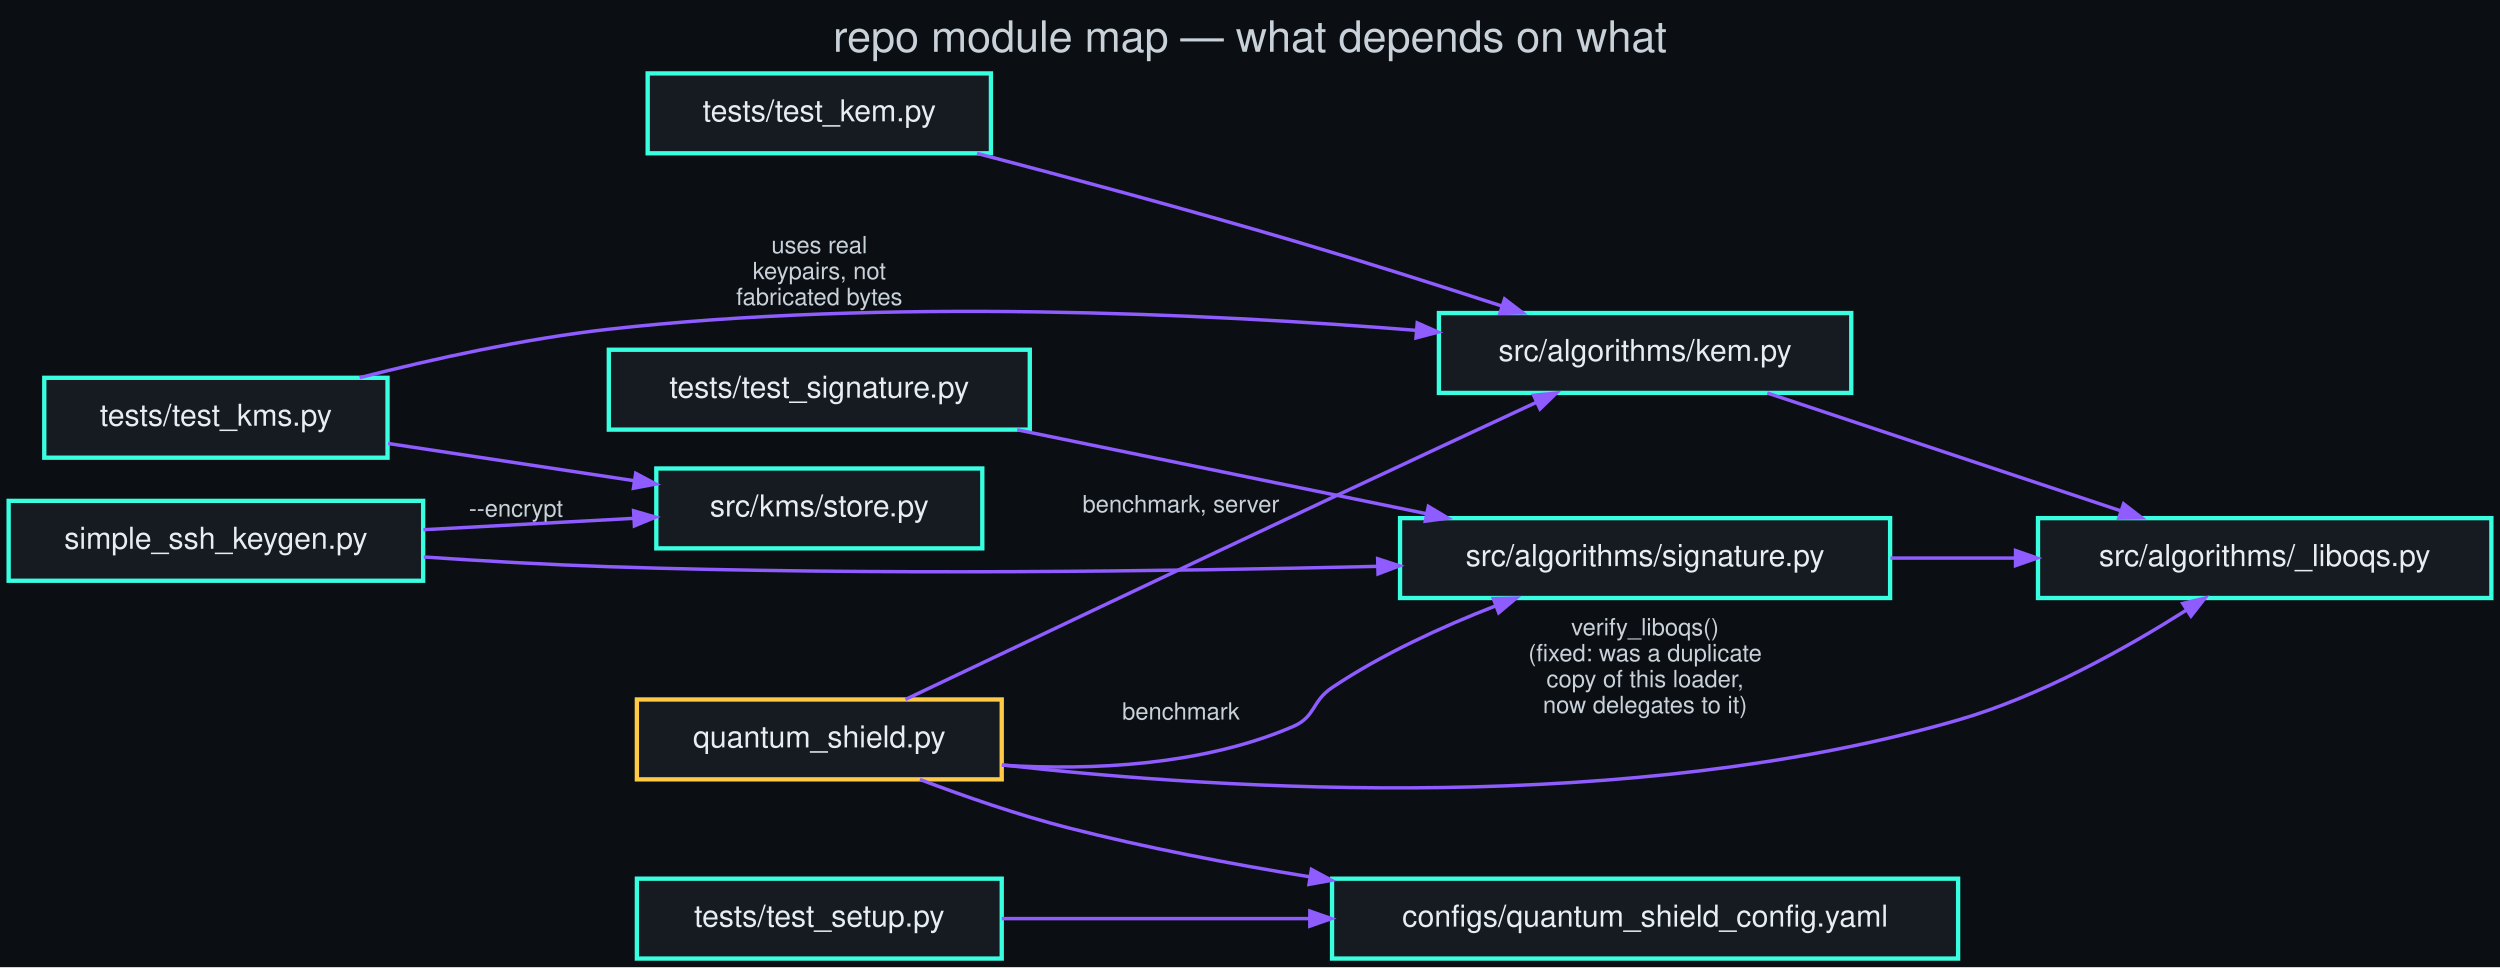
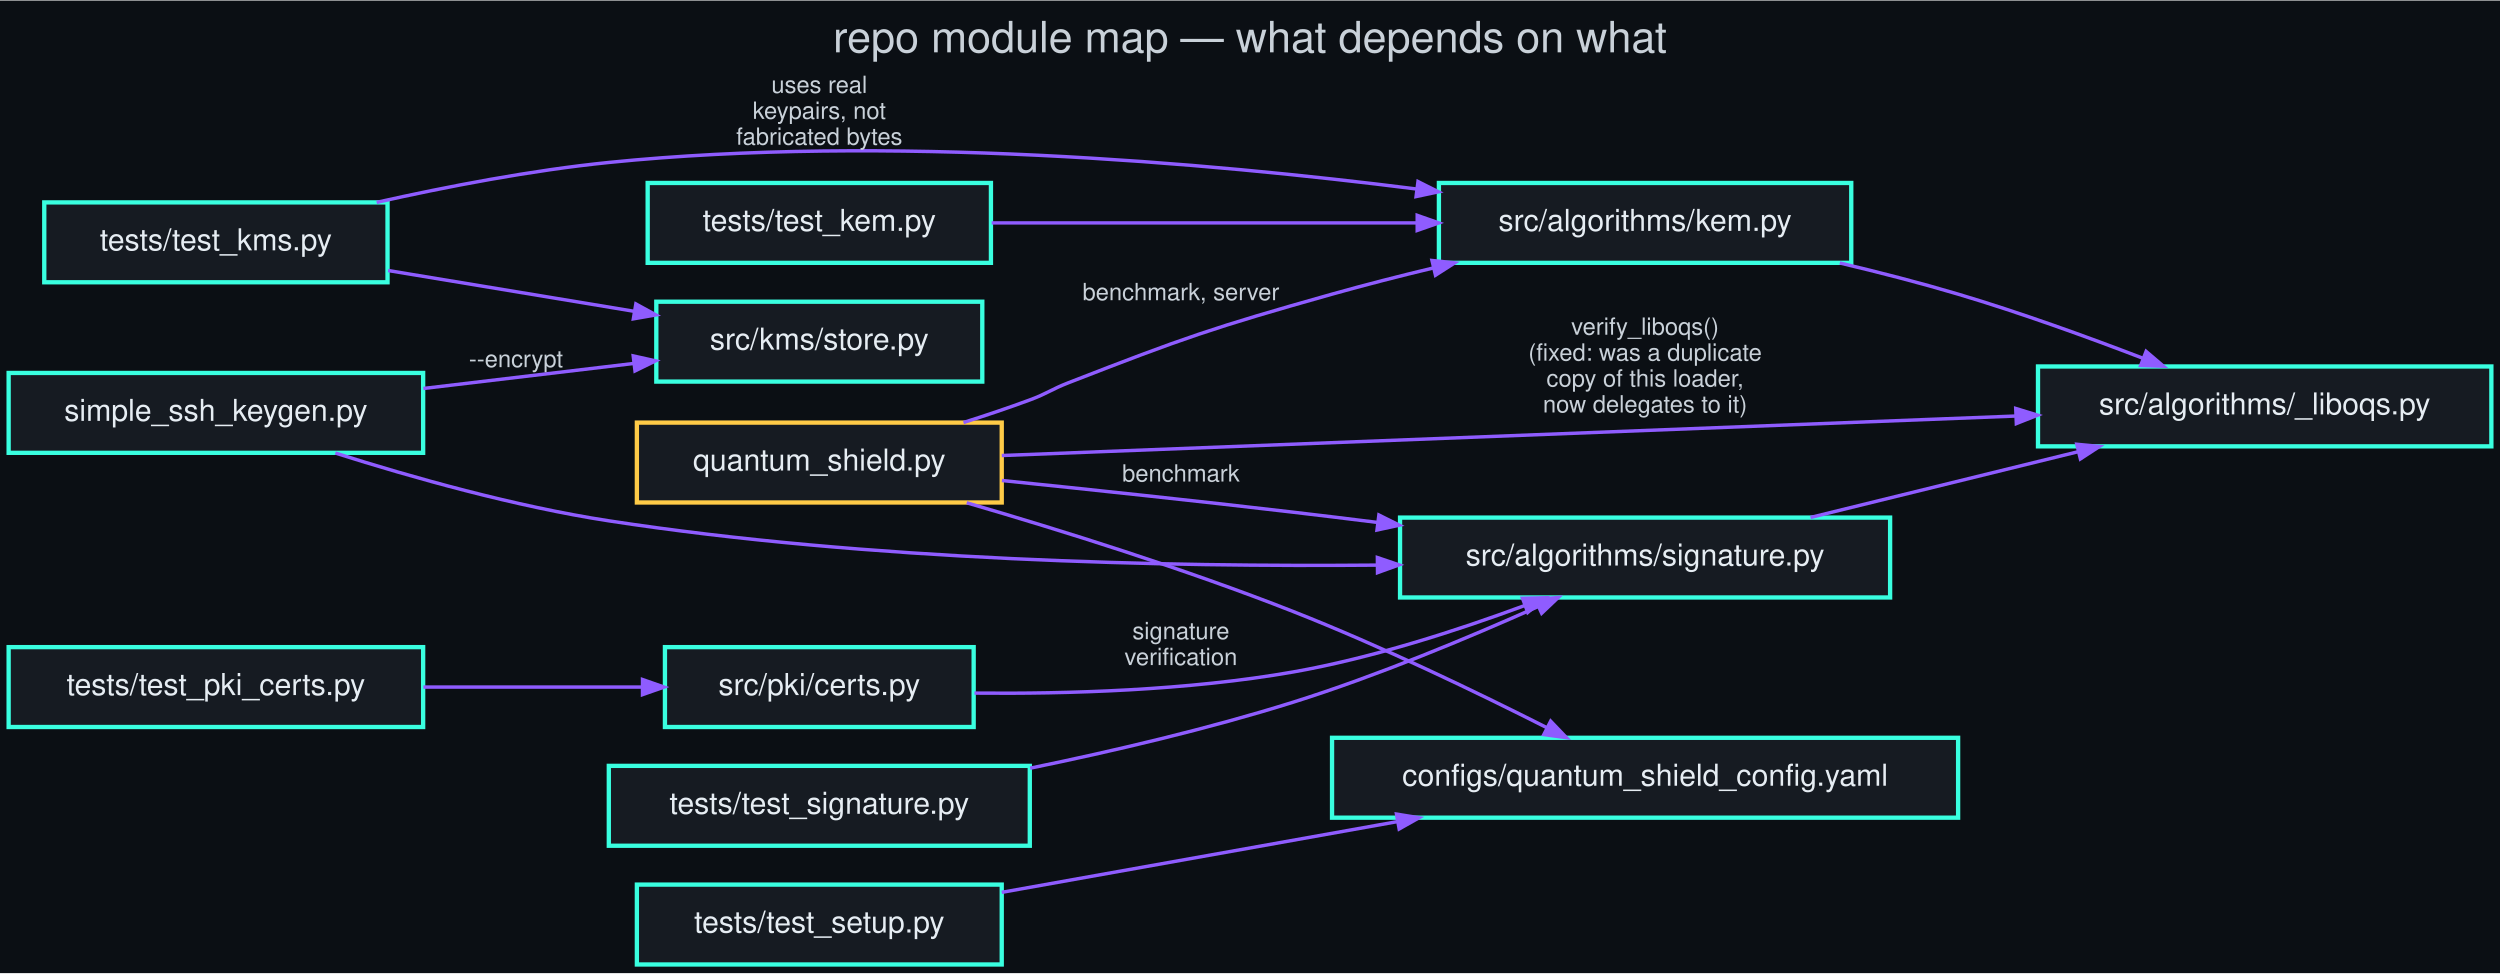
- <svg xmlns="http://www.w3.org/2000/svg" width="1158pt" height="448pt" viewBox="0.00 0.00 1158.00 448.00">
-   <g id="graph0" class="graph" transform="scale(1 1) rotate(0) translate(4 444)">
-     <polygon fill="#0b0f14" stroke="transparent" points="-4,4 -4,-444 1154,-444 1154,4 -4,4" />
-     <text text-anchor="middle" x="575" y="-420" font-family="Helvetica,sans-Serif" font-size="20.00" fill="#c9d1d9">repo module map — what depends on what</text>
+ <svg xmlns="http://www.w3.org/2000/svg" width="1158pt" height="451pt" viewBox="0.00 0.00 1158.00 450.50">
+   <g id="graph0" class="graph" transform="scale(1 1) rotate(0) translate(4 446.5)">
+     <polygon fill="#0b0f14" stroke="transparent" points="-4,4 -4,-446.5 1154,-446.5 1154,4 -4,4" />
+     <text text-anchor="middle" x="575" y="-422.5" font-family="Helvetica,sans-Serif" font-size="20.00" fill="#c9d1d9">repo module map — what depends on what</text>
    <g id="node1" class="node">
-       <polygon fill="#161b22" stroke="#39ffe0" stroke-width="2" points="455,-410 296,-410 296,-373 455,-373 455,-410" />
-       <text text-anchor="middle" x="375.5" y="-387.8" font-family="Helvetica,sans-Serif" font-size="14.00" fill="#e6edf3">tests/test_kem.py</text>
+       <polygon fill="#161b22" stroke="#39ffe0" stroke-width="2" points="455,-362 296,-362 296,-325 455,-325 455,-362" />
+       <text text-anchor="middle" x="375.5" y="-339.8" font-family="Helvetica,sans-Serif" font-size="14.00" fill="#e6edf3">tests/test_kem.py</text>
    </g>
-     <g id="node5" class="node">
-       <polygon fill="#161b22" stroke="#39ffe0" stroke-width="2" points="853.5,-299 662.5,-299 662.5,-262 853.5,-262 853.5,-299" />
-       <text text-anchor="middle" x="758" y="-276.8" font-family="Helvetica,sans-Serif" font-size="14.00" fill="#e6edf3">src/algorithms/kem.py</text>
+     <g id="node6" class="node">
+       <polygon fill="#161b22" stroke="#39ffe0" stroke-width="2" points="853.5,-362 662.5,-362 662.5,-325 853.5,-325 853.5,-362" />
+       <text text-anchor="middle" x="758" y="-339.8" font-family="Helvetica,sans-Serif" font-size="14.00" fill="#e6edf3">src/algorithms/kem.py</text>
    </g>
    <g id="edge1" class="edge">
-       <path fill="none" stroke="#8f5cff" stroke-width="1.6" d="M448.58,-372.95C491.29,-361.73 546.39,-346.86 595,-332.5 626.94,-323.07 662.17,-311.86 691.6,-302.26" />
-       <polygon fill="#8f5cff" stroke="#8f5cff" stroke-width="1.6" points="692.93,-305.51 701.34,-299.08 690.75,-298.86 692.93,-305.51" />
+       <path fill="none" stroke="#8f5cff" stroke-width="1.6" d="M455.34,-343.5C512.35,-343.5 589.98,-343.5 652.21,-343.5" />
+       <polygon fill="#8f5cff" stroke="#8f5cff" stroke-width="1.6" points="652.45,-347 662.45,-343.5 652.45,-340 652.45,-347" />
    </g>
    <g id="node2" class="node">
-       <polygon fill="#161b22" stroke="#39ffe0" stroke-width="2" points="473,-282 278,-282 278,-245 473,-245 473,-282" />
-       <text text-anchor="middle" x="375.5" y="-259.8" font-family="Helvetica,sans-Serif" font-size="14.00" fill="#e6edf3">tests/test_signature.py</text>
+       <polygon fill="#161b22" stroke="#39ffe0" stroke-width="2" points="473,-92 278,-92 278,-55 473,-55 473,-92" />
+       <text text-anchor="middle" x="375.5" y="-69.8" font-family="Helvetica,sans-Serif" font-size="14.00" fill="#e6edf3">tests/test_signature.py</text>
    </g>
-     <g id="node6" class="node">
-       <polygon fill="#161b22" stroke="#39ffe0" stroke-width="2" points="871.5,-204 644.5,-204 644.5,-167 871.5,-167 871.5,-204" />
-       <text text-anchor="middle" x="758" y="-181.8" font-family="Helvetica,sans-Serif" font-size="14.00" fill="#e6edf3">src/algorithms/signature.py</text>
+     <g id="node7" class="node">
+       <polygon fill="#161b22" stroke="#39ffe0" stroke-width="2" points="871.5,-207 644.5,-207 644.5,-170 871.5,-170 871.5,-207" />
+       <text text-anchor="middle" x="758" y="-184.8" font-family="Helvetica,sans-Serif" font-size="14.00" fill="#e6edf3">src/algorithms/signature.py</text>
    </g>
    <g id="edge2" class="edge">
-       <path fill="none" stroke="#8f5cff" stroke-width="1.6" d="M467.16,-244.92C524.19,-233.22 597.87,-218.12 656.66,-206.07" />
-       <polygon fill="#8f5cff" stroke="#8f5cff" stroke-width="1.6" points="657.62,-209.45 666.71,-204.01 656.21,-202.59 657.62,-209.45" />
+       <path fill="none" stroke="#8f5cff" stroke-width="1.6" d="M473.18,-90.93C511.51,-98.82 555.72,-109.17 595,-121.5 633.95,-133.73 676.55,-151.53 708.29,-165.72" />
+       <polygon fill="#8f5cff" stroke="#8f5cff" stroke-width="1.6" points="707.22,-169.07 717.78,-169.99 710.1,-162.69 707.22,-169.07" />
    </g>
    <g id="node3" class="node">
      <polygon fill="#161b22" stroke="#39ffe0" stroke-width="2" points="460,-37 291,-37 291,0 460,0 460,-37" />
      <text text-anchor="middle" x="375.5" y="-14.8" font-family="Helvetica,sans-Serif" font-size="14.00" fill="#e6edf3">tests/test_setup.py</text>
    </g>
-     <g id="node10" class="node">
-       <polygon fill="#161b22" stroke="#39ffe0" stroke-width="2" points="903,-37 613,-37 613,0 903,0 903,-37" />
-       <text text-anchor="middle" x="758" y="-14.8" font-family="Helvetica,sans-Serif" font-size="14.00" fill="#e6edf3">configs/quantum_shield_config.yaml</text>
+     <g id="node12" class="node">
+       <polygon fill="#161b22" stroke="#39ffe0" stroke-width="2" points="903,-105 613,-105 613,-68 903,-68 903,-105" />
+       <text text-anchor="middle" x="758" y="-82.8" font-family="Helvetica,sans-Serif" font-size="14.00" fill="#e6edf3">configs/quantum_shield_config.yaml</text>
    </g>
    <g id="edge3" class="edge">
-       <path fill="none" stroke="#8f5cff" stroke-width="1.6" d="M460,-18.5C501.86,-18.5 553.9,-18.5 602.68,-18.5" />
-       <polygon fill="#8f5cff" stroke="#8f5cff" stroke-width="1.6" points="602.71,-22 612.71,-18.5 602.71,-15 602.71,-22" />
+       <path fill="none" stroke="#8f5cff" stroke-width="1.6" d="M460,-33.42C513.77,-43.03 584.36,-55.65 643.22,-66.17" />
+       <polygon fill="#8f5cff" stroke="#8f5cff" stroke-width="1.6" points="642.86,-69.66 653.32,-67.97 644.09,-62.77 642.86,-69.66" />
    </g>
    <g id="node4" class="node">
-       <polygon fill="#161b22" stroke="#39ffe0" stroke-width="2" points="175.5,-269 16.5,-269 16.5,-232 175.5,-232 175.5,-269" />
-       <text text-anchor="middle" x="96" y="-246.8" font-family="Helvetica,sans-Serif" font-size="14.00" fill="#e6edf3">tests/test_kms.py</text>
+       <polygon fill="#161b22" stroke="#39ffe0" stroke-width="2" points="175.5,-353 16.5,-353 16.5,-316 175.5,-316 175.5,-353" />
+       <text text-anchor="middle" x="96" y="-330.8" font-family="Helvetica,sans-Serif" font-size="14.00" fill="#e6edf3">tests/test_kms.py</text>
    </g>
    <g id="edge5" class="edge">
-       <path fill="none" stroke="#8f5cff" stroke-width="1.6" d="M162.59,-269.06C196.7,-277.77 239.26,-287.17 278,-291.5 406.14,-305.83 554.73,-298.77 652.02,-290.98" />
-       <polygon fill="#8f5cff" stroke="#8f5cff" stroke-width="1.6" points="652.47,-294.45 662.15,-290.15 651.9,-287.47 652.47,-294.45" />
-       <text text-anchor="middle" x="375.5" y="-326.7" font-family="Helvetica,sans-Serif" font-size="11.00" fill="#c9d1d9">uses real</text>
-       <text text-anchor="middle" x="375.5" y="-314.7" font-family="Helvetica,sans-Serif" font-size="11.00" fill="#c9d1d9">keypairs, not</text>
-       <text text-anchor="middle" x="375.5" y="-302.7" font-family="Helvetica,sans-Serif" font-size="11.00" fill="#c9d1d9">fabricated bytes</text>
+       <path fill="none" stroke="#8f5cff" stroke-width="1.6" d="M170.46,-353.02C203.15,-360.35 242.26,-367.88 278,-371.5 406.47,-384.5 554.99,-371.49 652.17,-359.2" />
+       <polygon fill="#8f5cff" stroke="#8f5cff" stroke-width="1.6" points="652.82,-362.65 662.29,-357.9 651.93,-355.7 652.82,-362.65" />
+       <text text-anchor="middle" x="375.5" y="-403.7" font-family="Helvetica,sans-Serif" font-size="11.00" fill="#c9d1d9">uses real</text>
+       <text text-anchor="middle" x="375.5" y="-391.7" font-family="Helvetica,sans-Serif" font-size="11.00" fill="#c9d1d9">keypairs, not</text>
+       <text text-anchor="middle" x="375.5" y="-379.7" font-family="Helvetica,sans-Serif" font-size="11.00" fill="#c9d1d9">fabricated bytes</text>
    </g>
-     <g id="node7" class="node">
-       <polygon fill="#161b22" stroke="#39ffe0" stroke-width="2" points="451,-227 300,-227 300,-190 451,-190 451,-227" />
-       <text text-anchor="middle" x="375.5" y="-204.8" font-family="Helvetica,sans-Serif" font-size="14.00" fill="#e6edf3">src/kms/store.py</text>
+     <g id="node8" class="node">
+       <polygon fill="#161b22" stroke="#39ffe0" stroke-width="2" points="451,-307 300,-307 300,-270 451,-270 451,-307" />
+       <text text-anchor="middle" x="375.5" y="-284.8" font-family="Helvetica,sans-Serif" font-size="14.00" fill="#e6edf3">src/kms/store.py</text>
    </g>
    <g id="edge4" class="edge">
-       <path fill="none" stroke="#8f5cff" stroke-width="1.6" d="M175.78,-238.58C211.37,-233.19 253.48,-226.82 289.76,-221.33" />
-       <polygon fill="#8f5cff" stroke="#8f5cff" stroke-width="1.6" points="290.46,-224.76 299.82,-219.8 289.41,-217.84 290.46,-224.76" />
+       <path fill="none" stroke="#8f5cff" stroke-width="1.6" d="M175.78,-321.44C211.37,-315.54 253.48,-308.56 289.76,-302.55" />
+       <polygon fill="#8f5cff" stroke="#8f5cff" stroke-width="1.6" points="290.53,-305.97 299.82,-300.88 289.38,-299.06 290.53,-305.97" />
    </g>
-     <g id="node8" class="node">
-       <polygon fill="#161b22" stroke="#39ffe0" stroke-width="2" points="1150,-204 940,-204 940,-167 1150,-167 1150,-204" />
-       <text text-anchor="middle" x="1045" y="-181.8" font-family="Helvetica,sans-Serif" font-size="14.00" fill="#e6edf3">src/algorithms/_liboqs.py</text>
+     <g id="node5" class="node">
+       <polygon fill="#161b22" stroke="#39ffe0" stroke-width="2" points="192,-147 0,-147 0,-110 192,-110 192,-147" />
+       <text text-anchor="middle" x="96" y="-124.8" font-family="Helvetica,sans-Serif" font-size="14.00" fill="#e6edf3">tests/test_pki_certs.py</text>
+     </g>
+     <g id="node9" class="node">
+       <polygon fill="#161b22" stroke="#39ffe0" stroke-width="2" points="447,-147 304,-147 304,-110 447,-110 447,-147" />
+       <text text-anchor="middle" x="375.5" y="-124.8" font-family="Helvetica,sans-Serif" font-size="14.00" fill="#e6edf3">src/pki/certs.py</text>
    </g>
    <g id="edge6" class="edge">
-       <path fill="none" stroke="#8f5cff" stroke-width="1.6" d="M814.63,-261.96C861.55,-246.32 928.81,-223.9 978.36,-207.38" />
-       <polygon fill="#8f5cff" stroke="#8f5cff" stroke-width="1.6" points="979.65,-210.64 988.03,-204.16 977.43,-204 979.65,-210.64" />
+       <path fill="none" stroke="#8f5cff" stroke-width="1.6" d="M192.11,-128.5C225.1,-128.5 261.75,-128.5 293.49,-128.5" />
+       <polygon fill="#8f5cff" stroke="#8f5cff" stroke-width="1.6" points="293.61,-132 303.61,-128.5 293.61,-125 293.61,-132" />
+     </g>
+     <g id="node10" class="node">
+       <polygon fill="#161b22" stroke="#39ffe0" stroke-width="2" points="1150,-277 940,-277 940,-240 1150,-240 1150,-277" />
+       <text text-anchor="middle" x="1045" y="-254.8" font-family="Helvetica,sans-Serif" font-size="14.00" fill="#e6edf3">src/algorithms/_liboqs.py</text>
+     </g>
+     <g id="edge8" class="edge">
+       <path fill="none" stroke="#8f5cff" stroke-width="1.6" d="M848.19,-324.94C866.43,-320.62 885.42,-315.73 903,-310.5 931.6,-301.99 962.8,-290.7 988.55,-280.82" />
+       <polygon fill="#8f5cff" stroke="#8f5cff" stroke-width="1.6" points="990.08,-283.98 998.14,-277.11 987.55,-277.45 990.08,-283.98" />
+     </g>
+     <g id="edge9" class="edge">
+       <path fill="none" stroke="#8f5cff" stroke-width="1.6" d="M834.63,-207.07C872.78,-216.45 919.22,-227.85 958.65,-237.54" />
+       <polygon fill="#8f5cff" stroke="#8f5cff" stroke-width="1.6" points="957.97,-240.97 968.51,-239.96 959.64,-234.18 957.97,-240.97" />
    </g>
    <g id="edge7" class="edge">
-       <path fill="none" stroke="#8f5cff" stroke-width="1.6" d="M871.64,-185.5C890.63,-185.5 910.36,-185.5 929.4,-185.5" />
-       <polygon fill="#8f5cff" stroke="#8f5cff" stroke-width="1.6" points="929.6,-189 939.6,-185.5 929.6,-182 929.6,-189" />
-     </g>
-     <g id="node9" class="node">
-       <polygon fill="#161b22" stroke="#39ffe0" stroke-width="2" points="192,-212 0,-212 0,-175 192,-175 192,-212" />
-       <text text-anchor="middle" x="96" y="-189.8" font-family="Helvetica,sans-Serif" font-size="14.00" fill="#e6edf3">simple_ssh_keygen.py</text>
-     </g>
-     <g id="edge9" class="edge">
-       <path fill="none" stroke="#8f5cff" stroke-width="1.6" d="M192.29,-186C219.92,-184.14 250.14,-182.42 278,-181.5 399.02,-177.49 537.32,-179.34 634.1,-181.67" />
-       <polygon fill="#8f5cff" stroke="#8f5cff" stroke-width="1.6" points="634.13,-185.18 644.22,-181.92 634.31,-178.18 634.13,-185.18" />
-     </g>
-     <g id="edge10" class="edge">
-       <path fill="none" stroke="#8f5cff" stroke-width="1.6" d="M192.11,-198.64C223.69,-200.35 258.62,-202.24 289.39,-203.9" />
-       <polygon fill="#8f5cff" stroke="#8f5cff" stroke-width="1.6" points="289.48,-207.41 299.66,-204.45 289.86,-200.42 289.48,-207.41" />
-       <text text-anchor="middle" x="235" y="-204.7" font-family="Helvetica,sans-Serif" font-size="11.00" fill="#c9d1d9">--encrypt</text>
+       <path fill="none" stroke="#8f5cff" stroke-width="1.6" d="M447.38,-125.71C490.39,-125.27 546.22,-126.92 595,-135.5 631.55,-141.93 671.18,-154.78 702.09,-166.22" />
+       <polygon fill="#8f5cff" stroke="#8f5cff" stroke-width="1.6" points="701.21,-169.63 711.8,-169.87 703.67,-163.08 701.21,-169.63" />
+       <text text-anchor="middle" x="543" y="-150.7" font-family="Helvetica,sans-Serif" font-size="11.00" fill="#c9d1d9">signature</text>
+       <text text-anchor="middle" x="543" y="-138.7" font-family="Helvetica,sans-Serif" font-size="11.00" fill="#c9d1d9">verification</text>
    </g>
    <g id="node11" class="node">
-       <polygon fill="#161b22" stroke="#ffcb47" stroke-width="2" points="460,-120 291,-120 291,-83 460,-83 460,-120" />
-       <text text-anchor="middle" x="375.5" y="-97.8" font-family="Helvetica,sans-Serif" font-size="14.00" fill="#e6edf3">quantum_shield.py</text>
+       <polygon fill="#161b22" stroke="#39ffe0" stroke-width="2" points="192,-274 0,-274 0,-237 192,-237 192,-274" />
+       <text text-anchor="middle" x="96" y="-251.8" font-family="Helvetica,sans-Serif" font-size="14.00" fill="#e6edf3">simple_ssh_keygen.py</text>
+     </g>
+     <g id="edge11" class="edge">
+       <path fill="none" stroke="#8f5cff" stroke-width="1.6" d="M151.33,-236.9C186.9,-225.62 234.66,-212.16 278,-205.5 397.95,-187.07 536.68,-184.12 633.88,-184.99" />
+       <polygon fill="#8f5cff" stroke="#8f5cff" stroke-width="1.6" points="634,-188.5 644.04,-185.1 634.07,-181.5 634,-188.5" />
    </g>
    <g id="edge12" class="edge">
-       <path fill="none" stroke="#8f5cff" stroke-width="1.6" d="M415.38,-120.01C462.21,-142.29 543.29,-180.78 613,-213.5 644.51,-228.29 679.95,-244.78 707.8,-257.71" />
-       <polygon fill="#8f5cff" stroke="#8f5cff" stroke-width="1.6" points="706.38,-260.91 716.93,-261.94 709.33,-254.56 706.38,-260.91" />
-       <text text-anchor="middle" x="543" y="-206.7" font-family="Helvetica,sans-Serif" font-size="11.00" fill="#c9d1d9">benchmark, server</text>
+       <path fill="none" stroke="#8f5cff" stroke-width="1.6" d="M192.11,-266.81C223.69,-270.57 258.62,-274.72 289.39,-278.38" />
+       <polygon fill="#8f5cff" stroke="#8f5cff" stroke-width="1.6" points="289.31,-281.89 299.66,-279.6 290.14,-274.94 289.31,-281.89" />
+       <text text-anchor="middle" x="235" y="-276.7" font-family="Helvetica,sans-Serif" font-size="11.00" fill="#c9d1d9">--encrypt</text>
+     </g>
+     <g id="node13" class="node">
+       <polygon fill="#161b22" stroke="#ffcb47" stroke-width="2" points="460,-251 291,-251 291,-214 460,-214 460,-251" />
+       <text text-anchor="middle" x="375.5" y="-228.8" font-family="Helvetica,sans-Serif" font-size="14.00" fill="#e6edf3">quantum_shield.py</text>
+     </g>
+     <g id="edge14" class="edge">
+       <path fill="none" stroke="#8f5cff" stroke-width="1.6" d="M442.28,-251.05C452.63,-254.32 463.16,-257.85 473,-261.5 481.21,-264.54 482.84,-266.32 491,-269.5 544.31,-290.25 557.94,-294.98 613,-310.5 628.13,-314.76 644.26,-318.88 660.06,-322.67" />
+       <polygon fill="#8f5cff" stroke="#8f5cff" stroke-width="1.6" points="659.3,-326.09 669.84,-324.99 660.92,-319.27 659.3,-326.09" />
+       <text text-anchor="middle" x="543" y="-307.7" font-family="Helvetica,sans-Serif" font-size="11.00" fill="#c9d1d9">benchmark, server</text>
+     </g>
+     <g id="edge15" class="edge">
+       <path fill="none" stroke="#8f5cff" stroke-width="1.6" d="M460.08,-224.18C500.81,-220 550.49,-214.73 595,-209.5 607.68,-208.01 620.91,-206.4 634.11,-204.75" />
+       <polygon fill="#8f5cff" stroke="#8f5cff" stroke-width="1.6" points="634.7,-208.2 644.18,-203.48 633.83,-201.25 634.7,-208.2" />
+       <text text-anchor="middle" x="543" y="-223.7" font-family="Helvetica,sans-Serif" font-size="11.00" fill="#c9d1d9">benchmark</text>
+     </g>
+     <g id="edge16" class="edge">
+       <path fill="none" stroke="#8f5cff" stroke-width="1.6" d="M460.03,-235.75C578.59,-240.37 796.07,-248.84 929.56,-254.04" />
+       <polygon fill="#8f5cff" stroke="#8f5cff" stroke-width="1.6" points="929.69,-257.55 939.82,-254.44 929.97,-250.56 929.69,-257.55" />
+       <text text-anchor="middle" x="758" y="-291.7" font-family="Helvetica,sans-Serif" font-size="11.00" fill="#c9d1d9">verify_liboqs()</text>
+       <text text-anchor="middle" x="758" y="-279.7" font-family="Helvetica,sans-Serif" font-size="11.00" fill="#c9d1d9">(fixed: was a duplicate</text>
+       <text text-anchor="middle" x="758" y="-267.7" font-family="Helvetica,sans-Serif" font-size="11.00" fill="#c9d1d9">copy of this loader,</text>
+       <text text-anchor="middle" x="758" y="-255.7" font-family="Helvetica,sans-Serif" font-size="11.00" fill="#c9d1d9">now delegates to it)</text>
    </g>
    <g id="edge13" class="edge">
-       <path fill="none" stroke="#8f5cff" stroke-width="1.6" d="M460.04,-89.57C502.12,-87.03 553,-89.42 595,-107.5 605.39,-111.97 603.6,-119.2 613,-125.5 636.15,-141 663.94,-153.73 688.91,-163.42" />
-       <polygon fill="#8f5cff" stroke="#8f5cff" stroke-width="1.6" points="687.73,-166.71 698.33,-166.98 690.21,-160.17 687.73,-166.71" />
-       <text text-anchor="middle" x="543" y="-110.7" font-family="Helvetica,sans-Serif" font-size="11.00" fill="#c9d1d9">benchmark</text>
-     </g>
-     <g id="edge14" class="edge">
-       <path fill="none" stroke="#8f5cff" stroke-width="1.6" d="M460.11,-89.7C565.67,-77.78 751.74,-66.73 903,-110.5 941.45,-121.63 981.38,-144.06 1008.89,-161.5" />
-       <polygon fill="#8f5cff" stroke="#8f5cff" stroke-width="1.6" points="1007.06,-164.49 1017.36,-166.97 1010.86,-158.61 1007.06,-164.49" />
-       <text text-anchor="middle" x="758" y="-149.7" font-family="Helvetica,sans-Serif" font-size="11.00" fill="#c9d1d9">verify_liboqs()</text>
-       <text text-anchor="middle" x="758" y="-137.7" font-family="Helvetica,sans-Serif" font-size="11.00" fill="#c9d1d9">(fixed: was a duplicate</text>
-       <text text-anchor="middle" x="758" y="-125.7" font-family="Helvetica,sans-Serif" font-size="11.00" fill="#c9d1d9">copy of this loader,</text>
-       <text text-anchor="middle" x="758" y="-113.7" font-family="Helvetica,sans-Serif" font-size="11.00" fill="#c9d1d9">now delegates to it)</text>
-     </g>
-     <g id="edge11" class="edge">
-       <path fill="none" stroke="#8f5cff" stroke-width="1.6" d="M422.13,-82.94C442.87,-75.09 467.88,-66.41 491,-60.5 526.71,-51.37 565.65,-43.88 602.45,-37.89" />
-       <polygon fill="#8f5cff" stroke="#8f5cff" stroke-width="1.6" points="603.45,-41.28 612.77,-36.24 602.34,-34.36 603.45,-41.28" />
+       <path fill="none" stroke="#8f5cff" stroke-width="1.6" d="M443.79,-213.86C487.42,-201.14 545.21,-183.09 595,-163.5 635.62,-147.52 680.32,-125.96 712.46,-109.71" />
+       <polygon fill="#8f5cff" stroke="#8f5cff" stroke-width="1.6" points="714.27,-112.72 721.59,-105.07 711.09,-106.48 714.27,-112.72" />
    </g>
  </g>
</svg>
